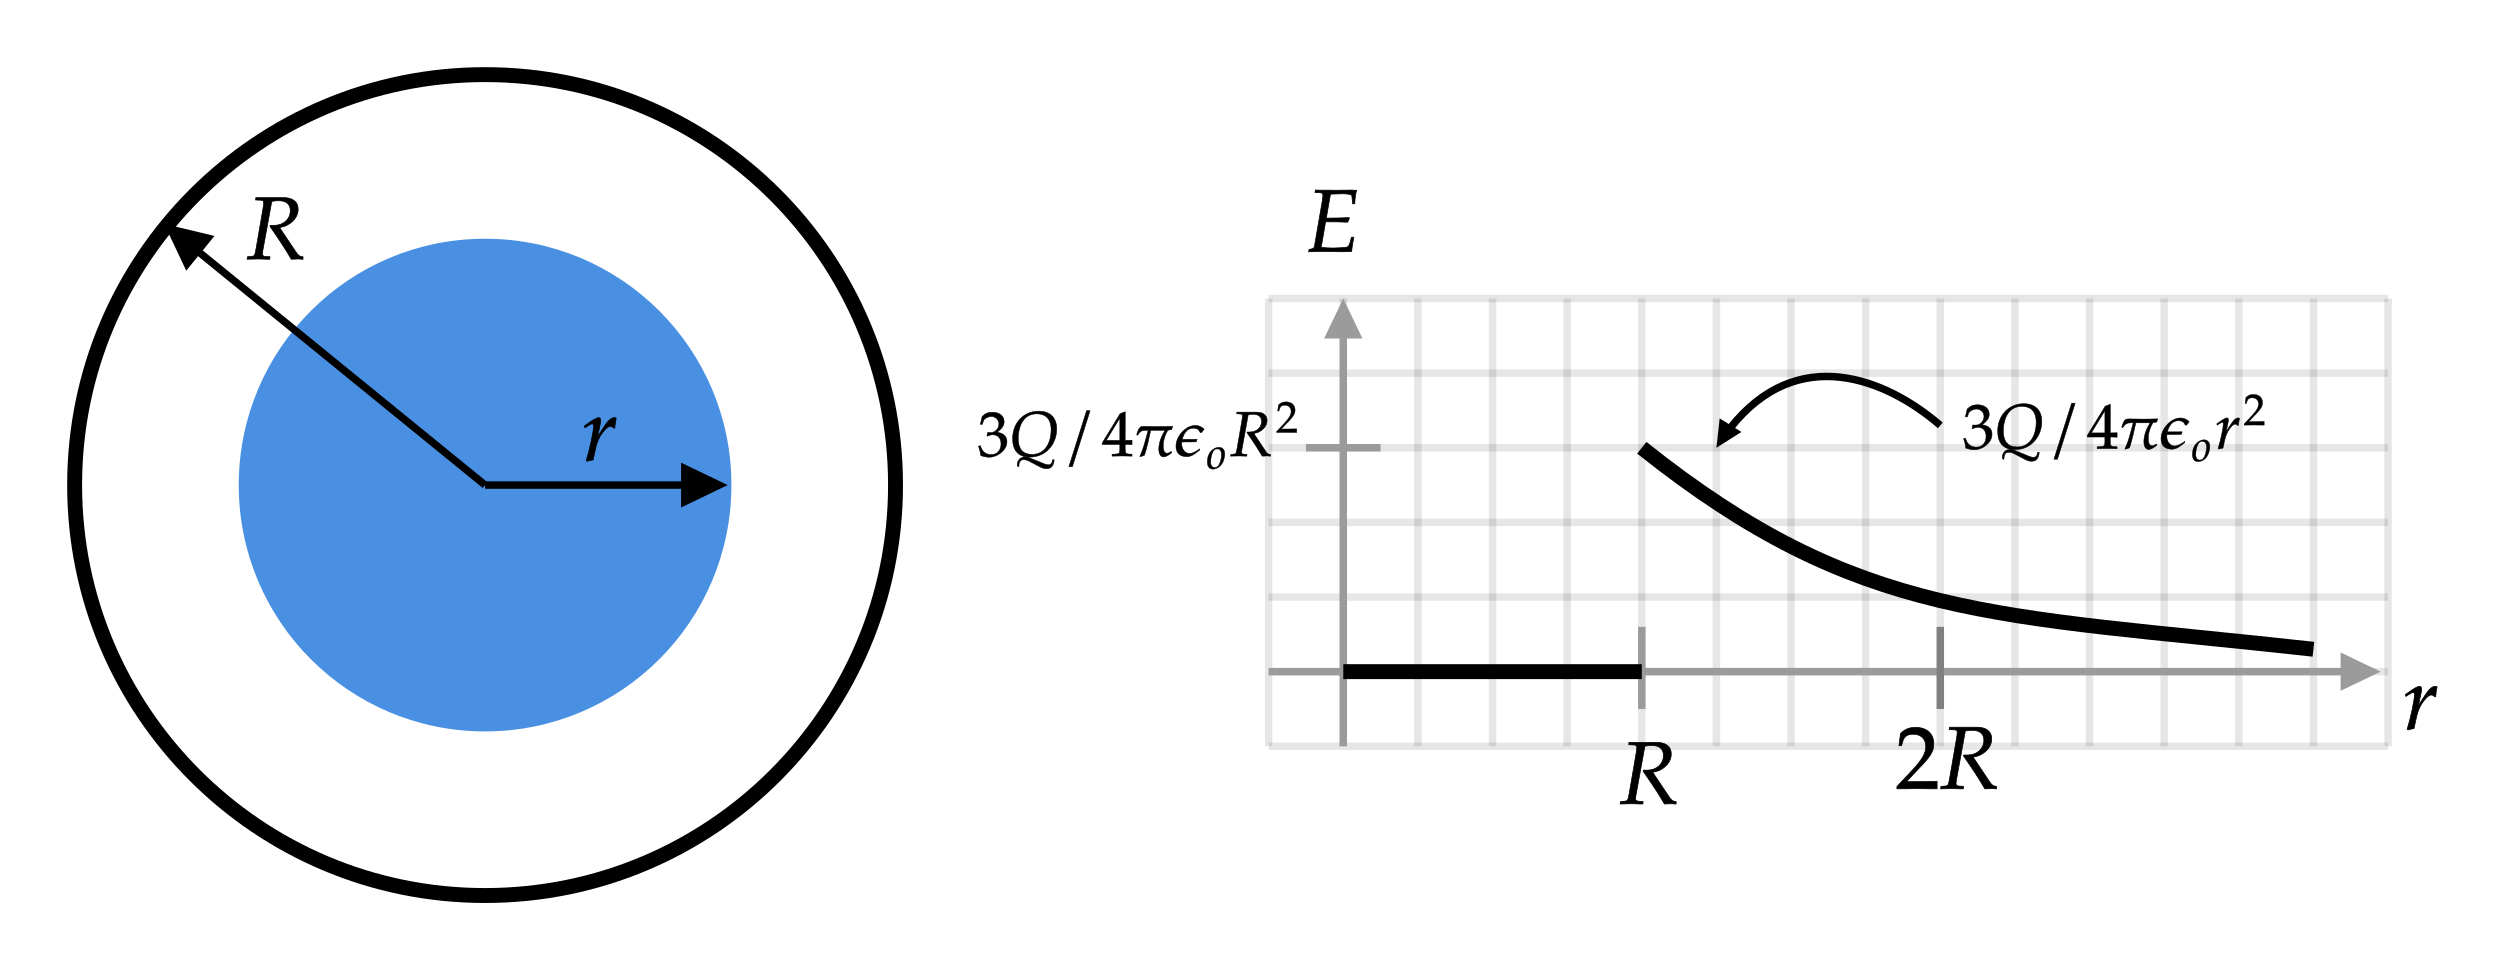
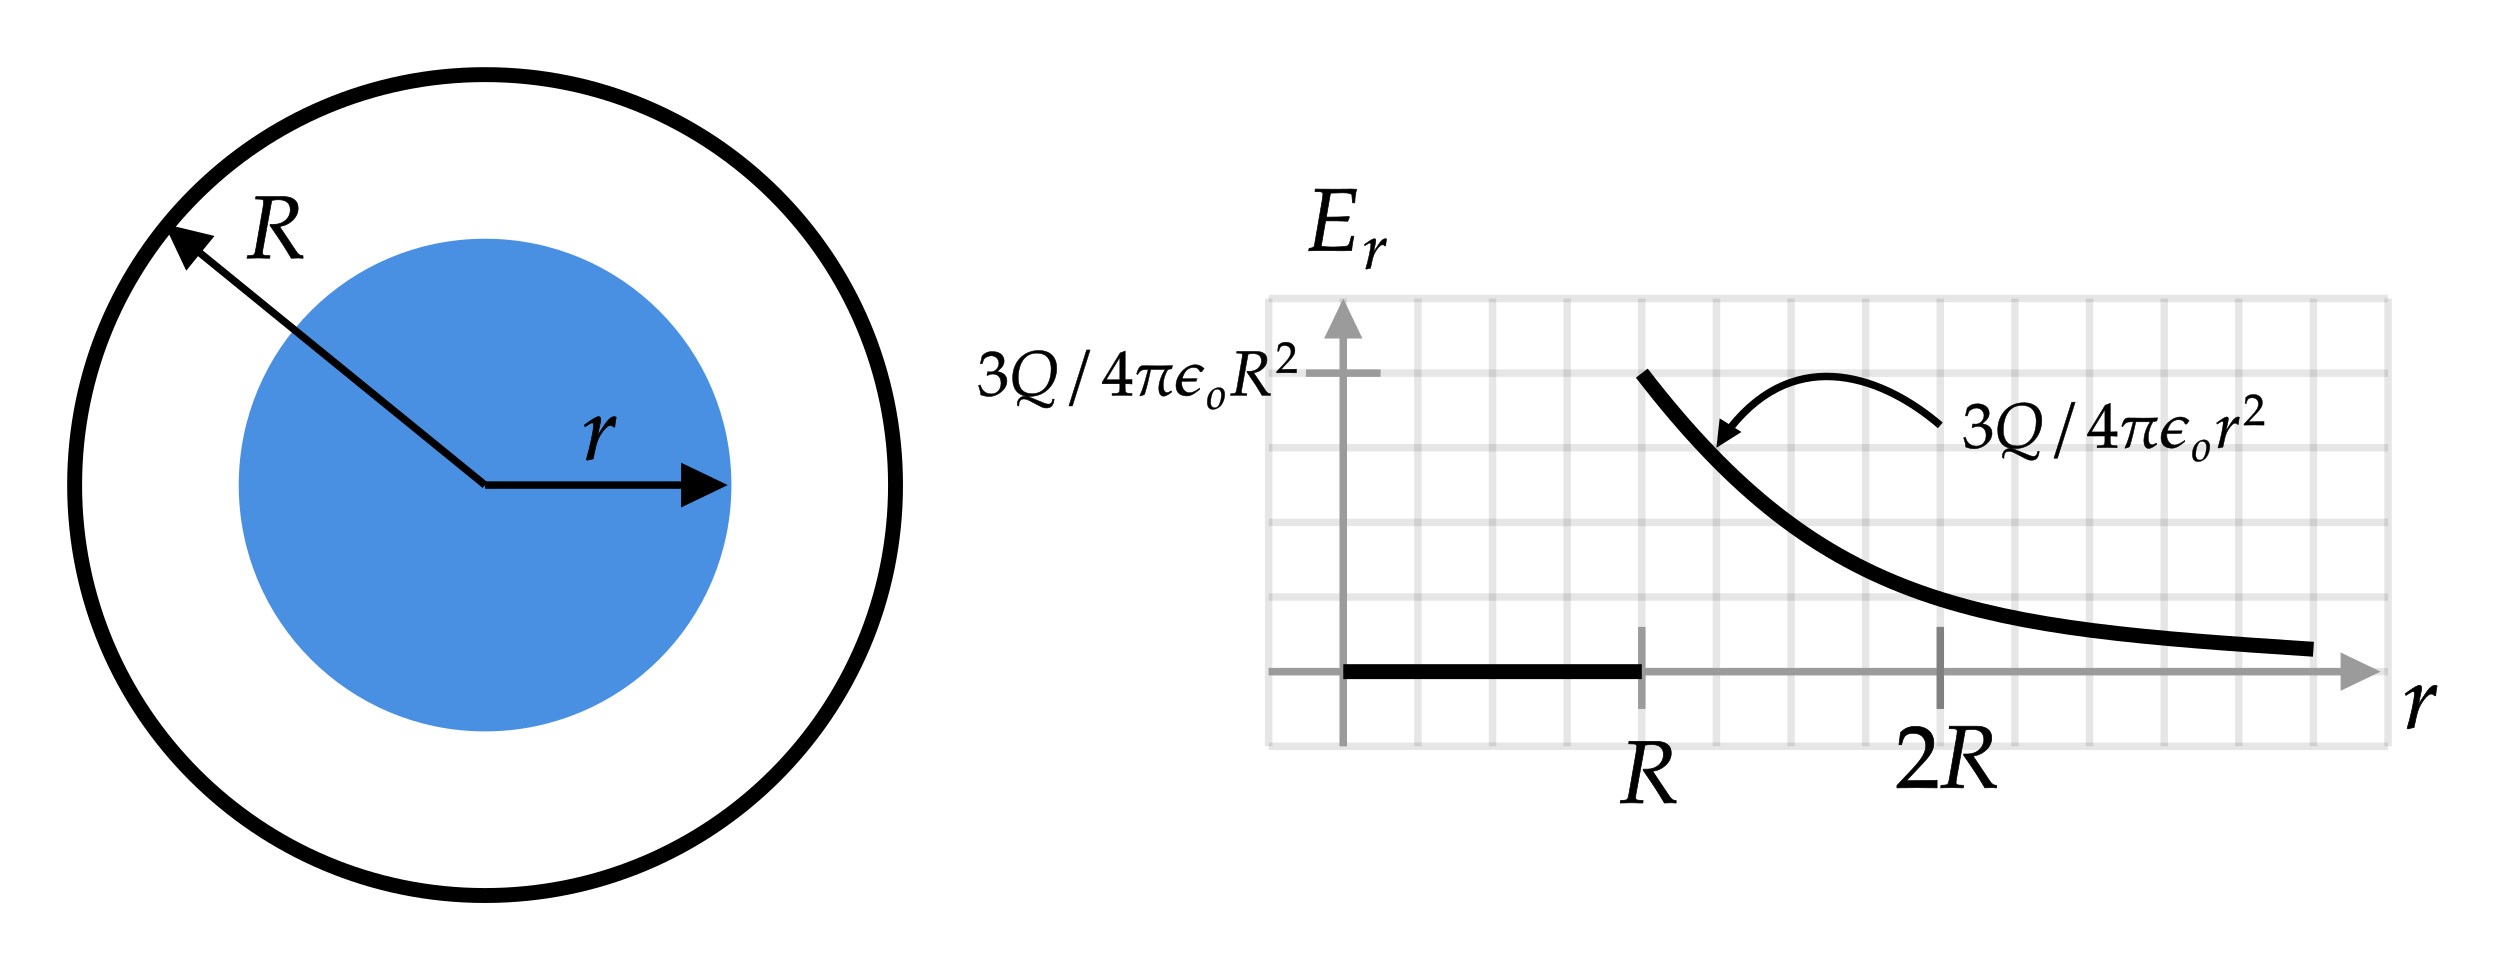
<svg xmlns="http://www.w3.org/2000/svg" x="0" y="0" width="335" height="129.969" style="         width:335px;         height:129.969px;         background: transparent;         fill: none; ">
  <svg class="role-diagram-draw-area">
    <g class="shapes-region" style="stroke: black; fill: none;">
      <g class="composite-shape">
        <path class="real" d=" M32.49,65 C32.49,47.04 47.04,32.49 65,32.49 C82.96,32.49 97.51,47.04 97.51,65 C97.51,82.96 82.96,97.51 65,97.51 C47.04,97.51 32.49,82.96 32.49,65 Z" style="stroke-width: 1; stroke: rgb(74, 144, 226); stroke-opacity: 1; fill: rgb(74, 144, 226); fill-opacity: 1;" />
      </g>
      <g class="composite-shape">
        <path class="real" d=" M10,65 C10,34.62 34.62,10 65,10 C95.38,10 120,34.62 120,65 C120,95.38 95.38,120 65,120 C34.62,120 10,95.38 10,65 Z" style="stroke-width: 2; stroke: rgb(0, 0, 0); fill: none; fill-opacity: 1;" />
      </g>
      <g class="arrow-line">
        <path class="connection real" stroke-dasharray="" d="  M65,65 L94.51,65" style="stroke: rgb(0, 0, 0); stroke-width: 1; fill: none; fill-opacity: 1;" />
        <g stroke="none" fill="#000" transform="matrix(-1,1.2246467991473532e-16,-1.2246467991473532e-16,-1,97.51339,65)" style="stroke: none; fill: rgb(0, 0, 0); stroke-width: 1;">
          <path d=" M6.25,-3 L0,0 L6.25,3 Z" />
        </g>
      </g>
      <g class="arrow-line">
        <path class="connection real" stroke-dasharray="" d="  M65,65 L24.33,31.89" style="stroke: rgb(0, 0, 0); stroke-width: 1; fill: none; fill-opacity: 1;" />
        <g stroke="none" fill="#000" transform="matrix(0.7756059,0.6312174,-0.6312174,0.7756059,22,30)" style="stroke: none; fill: rgb(0, 0, 0); stroke-width: 1;">
          <path d=" M6.25,-3 L0,0 L6.25,3 Z" />
        </g>
      </g>
      <g class="grouped-shape">
        <g class="composite-shape">
          <path class="real" d=" M170,40 L320,40 L320,100 L170,100 Z" style="stroke-width: 1; stroke: none; stroke-opacity: 0.1; fill: none; fill-opacity: 1;" />
          <path class="real" d=" M170,40 L170,100 M180,40 L180,100 M190,40 L190,100 M200,40 L200,100 M210,40 L210,100 M220,40 L220,100 M230,40 L230,100 M240,40 L240,100 M250,40 L250,100 M260,40 L260,100 M270,40 L270,100 M280,40 L280,100 M290,40 L290,100 M300,40 L300,100 M310,40 L310,100" style="stroke-width: 1; stroke: rgb(0, 0, 0); stroke-opacity: 0.1; fill: none; fill-opacity: 1;" />
          <path class="real" d=" M170,40 L320,40 M170,50 L320,50 M170,60 L320,60 M170,70 L320,70 M170,80 L320,80 M170,90 L320,90" style="stroke-width: 1; stroke: rgb(0, 0, 0); stroke-opacity: 0.1; fill: none; fill-opacity: 1;" />
          <path class="real" d=" " style="stroke-width: 1; stroke: rgb(0, 0, 0); stroke-opacity: 0.1; fill: none; fill-opacity: 1;" />
        </g>
        <g class="arrow-line">
          <path class="connection real" stroke-dasharray="" d="  M170,100 L320,100" style="stroke: rgb(0, 0, 0); stroke-opacity: 0.1; stroke-width: 1; fill: none; fill-opacity: 1;" />
        </g>
        <g class="arrow-line">
          <path class="connection real" stroke-dasharray="" d="  M320,100 L320,40" style="stroke: rgb(0, 0, 0); stroke-opacity: 0.1; stroke-width: 1; fill: none; fill-opacity: 1;" />
        </g>
      </g>
      <g class="arrow-line">
        <path class="connection real" stroke-dasharray="" d="  M180,43 L180,100" style="stroke: rgb(155, 155, 155); stroke-opacity: 1; stroke-width: 1; fill: none; fill-opacity: 1;" />
        <g stroke="none" fill="rgb(155,155,155)" fill-opacity="1" transform="matrix(6.123233995736766e-17,1,-1,6.123233995736766e-17,180,40)" style="stroke: none; fill: rgb(155, 155, 155); stroke-width: 1;">
          <path d=" M5.36,-2.57 L0,0 L5.36,2.57 Z" />
        </g>
      </g>
      <g class="arrow-line">
        <path class="connection real" stroke-dasharray="" d="  M170,90 L316,90" style="stroke: rgb(155, 155, 155); stroke-opacity: 1; stroke-width: 1; fill: none; fill-opacity: 1;" />
        <g stroke="none" fill="rgb(155,155,155)" fill-opacity="1" transform="matrix(-1,1.2246467991473532e-16,-1.2246467991473532e-16,-1,319,90)" style="stroke: none; fill: rgb(155, 155, 155); stroke-width: 1;">
          <path d=" M5.36,-2.57 L0,0 L5.36,2.57 Z" />
        </g>
      </g>
      <g class="arrow-line">
-         <path class="connection real" stroke-dasharray="" d="  M220,84 L220,95" style="stroke: rgb(155, 155, 155); stroke-width: 1; fill: none; fill-opacity: 1; stroke-opacity: 1;" />
+         <path class="connection real" stroke-dasharray="" d="  M220,84 L220,95" style="stroke: rgb(155, 155, 155); stroke-opacity: 1; stroke-width: 1; fill: none; fill-opacity: 1;" />
      </g>
      <g class="arrow-line">
        <path class="connection real" stroke-dasharray="" d="  M180,90 L220,90" style="stroke: rgb(0, 0, 0); stroke-width: 2; fill: none; fill-opacity: 1;" />
      </g>
      <g class="arrow-line">
-         <path class="connection real" stroke-dasharray="" d="  M175,60 L185,60" style="stroke: rgb(155, 155, 155); stroke-opacity: 1; stroke-width: 1; fill: none; fill-opacity: 1;" />
-       </g>
-       <g class="arrow-line">
-         <path class="connection real" stroke-dasharray="" d="  M220,60 C249.2,83.28 267.2,82.28 310,87" style="stroke: rgb(0, 0, 0); stroke-width: 2; fill: none; fill-opacity: 1;" />
+         <path class="connection real" stroke-dasharray="" d="  M175,50 L185,50" style="stroke: rgb(155, 155, 155); stroke-opacity: 1; stroke-width: 1; fill: none; fill-opacity: 1;" />
+       </g>
+       <g class="arrow-line">
+         <path class="connection real" stroke-dasharray="" d="  M220,50 C244.67,82.08 265.2,84.08 310,87" style="stroke: rgb(0, 0, 0); stroke-width: 2; fill: none; fill-opacity: 1;" />
      </g>
      <g class="arrow-line">
        <path class="connection real" stroke-dasharray="" d="  M231.84,57.37 C240.87,45.94 252.71,50.72 260,57" style="stroke: rgb(0, 0, 0); stroke-width: 1; fill: none; fill-opacity: 1;" />
        <g stroke="none" fill="#000" transform="matrix(0.5300673,-0.8479556,0.8479556,0.5300673,230,60)" style="stroke: none; fill: rgb(0, 0, 0); stroke-width: 1;">
          <path d=" M3.57,-1.72 L0,0 L3.57,1.72 Z" />
        </g>
      </g>
      <g class="arrow-line">
-         <path class="connection real" stroke-dasharray="" d="  M260,84 L260,95" style="stroke: rgb(128, 128, 128); stroke-width: 1; fill: none; fill-opacity: 1; stroke-opacity: 1;" />
+         <path class="connection real" stroke-dasharray="" d="  M260,84 L260,95" style="stroke: rgb(128, 128, 128); stroke-opacity: 1; stroke-width: 1; fill: none; fill-opacity: 1;" />
      </g>
      <g />
    </g>
    <g />
    <g />
    <g />
  </svg>
  <svg width="333" height="127.969" style="width:333px;height:127.969px;font-family:Asana-Math, Asana;background:transparent;">
    <g>
      <g>
        <g>
-           <g transform="matrix(1,0,0,1,33,34.70002)">
+           <g transform="matrix(1,0,0,1,33,34.56669)">
            <path transform="matrix(0.0119,0,0,-0.0119,0,0)" d="M105 664L161 662C185 661 196 653 196 635C196 621 192 589 187 559L112 125C96 34 94 32 54 28L13 25L9 -3L51 -2C98 0 117 0 141 0L238 -3L264 -3L267 25L218 28C191 30 182 38 182 58C182 67 183 76 186 93L287 648C316 654 336 656 363 656C450 656 496 617 496 543C496 448 418 378 314 378L270 378L267 367C401 172 432 124 507 -3C507 -3 592 0 592 0C593 0 607 -1 626 -3L639 -3L639 24C599 29 588 37 559 79L375 354C430 364 459 376 495 402C553 444 584 499 584 560C584 646 520 693 409 691L108 691Z" stroke="rgb(0,0,0)" stroke-opacity="1" stroke-width="8" fill="rgb(0,0,0)" fill-opacity="1" />
          </g>
        </g>
      </g>
    </g>
    <g>
      <g>
        <g>
-           <g transform="matrix(1,0,0,1,77.99997,61.70002)">
+           <g transform="matrix(1,0,0,1,78,61.56669)">
            <path transform="matrix(0.0119,0,0,-0.0119,0,0)" d="M368 365C371 403 376 435 384 476C373 481 369 482 364 482C333 482 302 458 266 407C227 351 188 291 172 256L204 408C208 425 210 438 210 450C210 470 202 482 187 482C166 482 128 461 54 408L26 388L33 368L65 389C93 407 104 412 113 412C123 412 130 403 130 390C130 332 87 126 47 -2L57 -9C72 -4 88 -1 111 4L124 6L150 126C168 209 191 262 235 319C269 363 296 384 318 384C333 384 343 379 354 365Z" stroke="rgb(0,0,0)" stroke-opacity="1" stroke-width="8" fill="rgb(0,0,0)" fill-opacity="1" />
          </g>
        </g>
      </g>
    </g>
    <g>
      <g>
        <g>
-           <g transform="matrix(1,0,0,1,175,33.70002)">
+           <g transform="matrix(1,0,0,1,175,33.56669)">
            <path transform="matrix(0.0119,0,0,-0.0119,0,0)" d="M221 334L338 334L470 330L489 375L485 382C404 378 344 376 266 376L229 376L276 646C308 647 391 650 413 650C475 650 516 641 517 626L525 537L549 537C552 601 559 651 570 689C549 691 519 692 501 692C498 692 487 692 463 691L343 690C334 689 160 691 150 691L105 692L102 664L156 662C180 661 191 653 191 635C191 621 187 589 182 559L95 55C91 37 79 30 35 23L30 -3L71 -2C102 -1 164 0 184 0L409 -3C423 -3 448 -2 481 -1L514 0L518 36C520 56 525 86 534 135L539 161L512 161L496 101C486 65 477 53 455 48C435 44 362 39 308 39C267 39 240 40 171 46Z" stroke="rgb(0,0,0)" stroke-opacity="1" stroke-width="8" fill="rgb(0,0,0)" fill-opacity="1" />
          </g>
        </g>
-       </g>
-     </g>
-     <g>
-       <g>
-         <g>
-           <g transform="matrix(1,0,0,1,217,107.7)">
+         <g>
+           <g>
+             <g>
+               <g>
+                 <g transform="matrix(1,0,0,1,182.6146,35.99669)">
+                   <path transform="matrix(0.00833,0,0,-0.00833,0,0)" d="M368 365C371 403 376 435 384 476C373 481 369 482 364 482C333 482 302 458 266 407C227 351 188 291 172 256L204 408C208 425 210 438 210 450C210 470 202 482 187 482C166 482 128 461 54 408L26 388L33 368L65 389C93 407 104 412 113 412C123 412 130 403 130 390C130 332 87 126 47 -2L57 -9C72 -4 88 -1 111 4L124 6L150 126C168 209 191 262 235 319C269 363 296 384 318 384C333 384 343 379 354 365Z" stroke="rgb(0,0,0)" stroke-opacity="1" stroke-width="8" fill="rgb(0,0,0)" fill-opacity="1" />
+                 </g>
+               </g>
+             </g>
+           </g>
+         </g>
+       </g>
+     </g>
+     <g>
+       <g>
+         <g>
+           <g transform="matrix(1,0,0,1,217,107.5667)">
            <path transform="matrix(0.0119,0,0,-0.0119,0,0)" d="M105 664L161 662C185 661 196 653 196 635C196 621 192 589 187 559L112 125C96 34 94 32 54 28L13 25L9 -3L51 -2C98 0 117 0 141 0L238 -3L264 -3L267 25L218 28C191 30 182 38 182 58C182 67 183 76 186 93L287 648C316 654 336 656 363 656C450 656 496 617 496 543C496 448 418 378 314 378L270 378L267 367C401 172 432 124 507 -3C507 -3 592 0 592 0C593 0 607 -1 626 -3L639 -3L639 24C599 29 588 37 559 79L375 354C430 364 459 376 495 402C553 444 584 499 584 560C584 646 520 693 409 691L108 691Z" stroke="rgb(0,0,0)" stroke-opacity="1" stroke-width="8" fill="rgb(0,0,0)" fill-opacity="1" />
          </g>
        </g>
      </g>
    </g>
    <g>
      <g>
        <g>
-           <g transform="matrix(1,0,0,1,322,97.70002)">
+           <g transform="matrix(1,0,0,1,322,97.56669)">
            <path transform="matrix(0.0119,0,0,-0.0119,0,0)" d="M368 365C371 403 376 435 384 476C373 481 369 482 364 482C333 482 302 458 266 407C227 351 188 291 172 256L204 408C208 425 210 438 210 450C210 470 202 482 187 482C166 482 128 461 54 408L26 388L33 368L65 389C93 407 104 412 113 412C123 412 130 403 130 390C130 332 87 126 47 -2L57 -9C72 -4 88 -1 111 4L124 6L150 126C168 209 191 262 235 319C269 363 296 384 318 384C333 384 343 379 354 365Z" stroke="rgb(0,0,0)" stroke-opacity="1" stroke-width="8" fill="rgb(0,0,0)" fill-opacity="1" />
          </g>
        </g>
      </g>
    </g>
    <g>
      <g>
        <g>
-           <g transform="matrix(1,0,0,1,131,61.09689)">
+           <g transform="matrix(1,0,0,1,131,52.96356)">
            <path transform="matrix(0.0085,0,0,-0.0085,0,0)" d="M462 224C462 345 355 366 308 374C388 436 418 482 418 541C418 630 344 689 233 689C165 689 120 670 72 622L43 498L74 498L92 554C103 588 166 622 218 622C283 622 336 569 336 506C336 431 277 368 206 368C198 368 187 369 174 370L159 371L147 318L154 312C192 329 211 334 238 334C321 334 369 281 369 190C369 88 308 21 215 21C169 21 128 36 98 64C74 86 61 109 42 163L15 153C36 92 44 56 50 6C103 -12 147 -20 184 -20C307 -20 462 87 462 224ZM650 -172C650 -95 674 -59 727 -59C756 -59 784 -67 823 -88L968 -164C1028 -195 1046 -201 1086 -201C1161 -201 1197 -158 1207 -61L1182 -61C1176 -115 1154 -140 1114 -140C1097 -140 1078 -135 1052 -125L816 -29C791 -19 773 -15 750 -15C676 -15 625 -66 625 -142C625 -144 625 -151 626 -159ZM1247 425C1247 603 1143 706 963 706C726 706 552 523 552 272C552 83 646 -18 822 -18C1094 -18 1247 207 1247 425ZM1159 409C1159 221 1070 24 859 24C715 24 640 110 640 277C640 425 698 664 932 664C1048 664 1159 610 1159 409Z" stroke="rgb(0,0,0)" stroke-opacity="1" stroke-width="8" fill="rgb(0,0,0)" fill-opacity="1" />
          </g>
        </g>
        <g>
-           <g transform="matrix(1,0,0,1,143.5468,61.09689)">
+           <g transform="matrix(1,0,0,1,143.5469,52.96356)">
            <path transform="matrix(0.0085,0,0,-0.0085,0,0)" d="M297 714L242 714L-37 -169L18 -169Z" stroke="rgb(0,0,0)" stroke-opacity="1" stroke-width="8" fill="rgb(0,0,0)" fill-opacity="1" />
          </g>
        </g>
        <g>
-           <g transform="matrix(1,0,0,1,147.6781,61.09689)">
+           <g transform="matrix(1,0,0,1,147.6771,52.96356)">
            <path transform="matrix(0.0085,0,0,-0.0085,0,0)" d="M280 181L280 106C280 46 269 32 220 30L158 27L158 -3C291 0 291 0 315 0C339 0 339 0 472 -3L472 27L424 30C375 33 364 46 364 106L364 181C423 181 444 180 472 177L472 248L364 245L365 697L285 667L2 204L2 181ZM280 245L65 245L280 597ZM1024 42C968 42 963 125 964 166C965 251 993 333 1036 405L1098 418C1101 435 1107 452 1112 467C958 461 799 463 644 466C579 467 565 389 546 340C545 332 558 331 562 328L562 332C605 395 629 405 704 405L727 405C687 266 660 129 597 -2L597 -12C617 -6 652 1 669 13C710 141 739 274 767 405L994 405C937 318 896 213 894 108C894 59 909 -15 970 -15C1011 -15 1067 25 1097 51L1097 66L1085 66L1085 67C1067 56 1047 42 1024 42ZM1484 222C1494 251 1500 268 1499 263C1420 261 1343 262 1265 262C1284 349 1339 438 1439 438C1499 438 1521 420 1548 369L1568 369L1609 422C1434 592 1165 361 1165 155C1165 42 1231 -11 1338 -11C1415 -11 1479 47 1538 92L1538 111C1491 78 1435 39 1376 39C1302 39 1241 126 1257 220C1269 219 1457 222 1484 222Z" stroke="rgb(0,0,0)" stroke-opacity="1" stroke-width="8" fill="rgb(0,0,0)" fill-opacity="1" />
          </g>
        </g>
        <g>
          <g>
            <g>
              <g>
-                 <g transform="matrix(1,0,0,1,161.6781,62.80001)">
+                 <g transform="matrix(1,0,0,1,161.6719,54.79894)">
                  <path transform="matrix(0.00595,0,0,-0.00595,0,0)" d="M17 152C17 46 62 -11 145 -11C200 -11 260 15 305 57C367 116 411 230 411 331C411 425 361 482 278 482C174 482 17 382 17 152ZM241 444C302 444 335 399 335 315C335 219 304 113 260 60C242 39 216 27 185 27C127 27 93 72 93 151C93 264 132 387 181 427C194 438 217 444 241 444Z" stroke="rgb(0,0,0)" stroke-opacity="1" stroke-width="8" fill="rgb(0,0,0)" fill-opacity="1" />
                </g>
              </g>
            </g>
          </g>
        </g>
        <g>
-           <g transform="matrix(1,0,0,1,164.825,61.09689)">
+           <g transform="matrix(1,0,0,1,164.8125,52.96356)">
            <path transform="matrix(0.0085,0,0,-0.0085,0,0)" d="M105 664L161 662C185 661 196 653 196 635C196 621 192 589 187 559L112 125C96 34 94 32 54 28L13 25L9 -3L51 -2C98 0 117 0 141 0L238 -3L264 -3L267 25L218 28C191 30 182 38 182 58C182 67 183 76 186 93L287 648C316 654 336 656 363 656C450 656 496 617 496 543C496 448 418 378 314 378L270 378L267 367C401 172 432 124 507 -3C507 -3 592 0 592 0C593 0 607 -1 626 -3L639 -3L639 24C599 29 588 37 559 79L375 354C430 364 459 376 495 402C553 444 584 499 584 560C584 646 520 693 409 691L108 691Z" stroke="rgb(0,0,0)" stroke-opacity="1" stroke-width="8" fill="rgb(0,0,0)" fill-opacity="1" />
          </g>
        </g>
        <g>
          <g>
            <g>
              <g>
-                 <g transform="matrix(1,0,0,1,170.9781,57.95)">
+                 <g transform="matrix(1,0,0,1,170.9583,49.95)">
                  <path transform="matrix(0.00595,0,0,-0.00595,0,0)" d="M16 23L16 -3C203 -3 203 0 239 0C275 0 275 -3 468 -3L468 82C353 77 307 81 122 77L304 270C401 373 431 428 431 503C431 618 353 689 226 689C154 689 105 669 56 619L39 483L68 483L81 529C97 587 133 612 200 612C286 612 341 558 341 473C341 398 299 324 186 204Z" stroke="rgb(0,0,0)" stroke-opacity="1" stroke-width="8" fill="rgb(0,0,0)" fill-opacity="1" />
                </g>
              </g>
            </g>
          </g>
        </g>
      </g>
    </g>
    <g>
      <g>
        <g>
-           <g transform="matrix(1,0,0,1,263,60.09689)">
+           <g transform="matrix(1,0,0,1,263,59.96356)">
            <path transform="matrix(0.0085,0,0,-0.0085,0,0)" d="M462 224C462 345 355 366 308 374C388 436 418 482 418 541C418 630 344 689 233 689C165 689 120 670 72 622L43 498L74 498L92 554C103 588 166 622 218 622C283 622 336 569 336 506C336 431 277 368 206 368C198 368 187 369 174 370L159 371L147 318L154 312C192 329 211 334 238 334C321 334 369 281 369 190C369 88 308 21 215 21C169 21 128 36 98 64C74 86 61 109 42 163L15 153C36 92 44 56 50 6C103 -12 147 -20 184 -20C307 -20 462 87 462 224ZM650 -172C650 -95 674 -59 727 -59C756 -59 784 -67 823 -88L968 -164C1028 -195 1046 -201 1086 -201C1161 -201 1197 -158 1207 -61L1182 -61C1176 -115 1154 -140 1114 -140C1097 -140 1078 -135 1052 -125L816 -29C791 -19 773 -15 750 -15C676 -15 625 -66 625 -142C625 -144 625 -151 626 -159ZM1247 425C1247 603 1143 706 963 706C726 706 552 523 552 272C552 83 646 -18 822 -18C1094 -18 1247 207 1247 425ZM1159 409C1159 221 1070 24 859 24C715 24 640 110 640 277C640 425 698 664 932 664C1048 664 1159 610 1159 409Z" stroke="rgb(0,0,0)" stroke-opacity="1" stroke-width="8" fill="rgb(0,0,0)" fill-opacity="1" />
          </g>
        </g>
        <g>
-           <g transform="matrix(1,0,0,1,275.5468,60.09689)">
+           <g transform="matrix(1,0,0,1,275.5469,59.96356)">
            <path transform="matrix(0.0085,0,0,-0.0085,0,0)" d="M297 714L242 714L-37 -169L18 -169Z" stroke="rgb(0,0,0)" stroke-opacity="1" stroke-width="8" fill="rgb(0,0,0)" fill-opacity="1" />
          </g>
        </g>
        <g>
-           <g transform="matrix(1,0,0,1,279.6781,60.09689)">
+           <g transform="matrix(1,0,0,1,279.6771,59.96356)">
            <path transform="matrix(0.0085,0,0,-0.0085,0,0)" d="M280 181L280 106C280 46 269 32 220 30L158 27L158 -3C291 0 291 0 315 0C339 0 339 0 472 -3L472 27L424 30C375 33 364 46 364 106L364 181C423 181 444 180 472 177L472 248L364 245L365 697L285 667L2 204L2 181ZM280 245L65 245L280 597ZM1024 42C968 42 963 125 964 166C965 251 993 333 1036 405L1098 418C1101 435 1107 452 1112 467C958 461 799 463 644 466C579 467 565 389 546 340C545 332 558 331 562 328L562 332C605 395 629 405 704 405L727 405C687 266 660 129 597 -2L597 -12C617 -6 652 1 669 13C710 141 739 274 767 405L994 405C937 318 896 213 894 108C894 59 909 -15 970 -15C1011 -15 1067 25 1097 51L1097 66L1085 66L1085 67C1067 56 1047 42 1024 42ZM1484 222C1494 251 1500 268 1499 263C1420 261 1343 262 1265 262C1284 349 1339 438 1439 438C1499 438 1521 420 1548 369L1568 369L1609 422C1434 592 1165 361 1165 155C1165 42 1231 -11 1338 -11C1415 -11 1479 47 1538 92L1538 111C1491 78 1435 39 1376 39C1302 39 1241 126 1257 220C1269 219 1457 222 1484 222Z" stroke="rgb(0,0,0)" stroke-opacity="1" stroke-width="8" fill="rgb(0,0,0)" fill-opacity="1" />
          </g>
        </g>
        <g>
          <g>
            <g>
              <g>
-                 <g transform="matrix(1,0,0,1,293.6781,61.80001)">
+                 <g transform="matrix(1,0,0,1,293.6719,61.79894)">
                  <path transform="matrix(0.00595,0,0,-0.00595,0,0)" d="M17 152C17 46 62 -11 145 -11C200 -11 260 15 305 57C367 116 411 230 411 331C411 425 361 482 278 482C174 482 17 382 17 152ZM241 444C302 444 335 399 335 315C335 219 304 113 260 60C242 39 216 27 185 27C127 27 93 72 93 151C93 264 132 387 181 427C194 438 217 444 241 444Z" stroke="rgb(0,0,0)" stroke-opacity="1" stroke-width="8" fill="rgb(0,0,0)" fill-opacity="1" />
                </g>
              </g>
            </g>
          </g>
        </g>
        <g>
-           <g transform="matrix(1,0,0,1,296.825,60.09689)">
+           <g transform="matrix(1,0,0,1,296.8125,59.96356)">
            <path transform="matrix(0.0085,0,0,-0.0085,0,0)" d="M368 365C371 403 376 435 384 476C373 481 369 482 364 482C333 482 302 458 266 407C227 351 188 291 172 256L204 408C208 425 210 438 210 450C210 470 202 482 187 482C166 482 128 461 54 408L26 388L33 368L65 389C93 407 104 412 113 412C123 412 130 403 130 390C130 332 87 126 47 -2L57 -9C72 -4 88 -1 111 4L124 6L150 126C168 209 191 262 235 319C269 363 296 384 318 384C333 384 343 379 354 365Z" stroke="rgb(0,0,0)" stroke-opacity="1" stroke-width="8" fill="rgb(0,0,0)" fill-opacity="1" />
          </g>
        </g>
        <g>
          <g>
            <g>
              <g>
-                 <g transform="matrix(1,0,0,1,300.6156,56.95)">
+                 <g transform="matrix(1,0,0,1,300.599,56.95)">
                  <path transform="matrix(0.00595,0,0,-0.00595,0,0)" d="M16 23L16 -3C203 -3 203 0 239 0C275 0 275 -3 468 -3L468 82C353 77 307 81 122 77L304 270C401 373 431 428 431 503C431 618 353 689 226 689C154 689 105 669 56 619L39 483L68 483L81 529C97 587 133 612 200 612C286 612 341 558 341 473C341 398 299 324 186 204Z" stroke="rgb(0,0,0)" stroke-opacity="1" stroke-width="8" fill="rgb(0,0,0)" fill-opacity="1" />
                </g>
              </g>
            </g>
          </g>
        </g>
      </g>
    </g>
    <g>
      <g>
        <g>
-           <g transform="matrix(1,0,0,1,254,105.6688)">
+           <g transform="matrix(1,0,0,1,254,105.5354)">
            <path transform="matrix(0.0119,0,0,-0.0119,0,0)" d="M16 23L16 -3C203 -3 203 0 239 0C275 0 275 -3 468 -3L468 82C353 77 307 81 122 77L304 270C401 373 431 428 431 503C431 618 353 689 226 689C154 689 105 669 56 619L39 483L68 483L81 529C97 587 133 612 200 612C286 612 341 558 341 473C341 398 299 324 186 204ZM604 664L660 662C684 661 695 653 695 635C695 621 691 589 686 559L611 125C595 34 593 32 553 28L512 25L508 -3L550 -2C597 0 616 0 640 0L737 -3L763 -3L766 25L717 28C690 30 681 38 681 58C681 67 682 76 685 93L786 648C815 654 835 656 862 656C949 656 995 617 995 543C995 448 917 378 813 378L769 378L766 367C900 172 931 124 1006 -3C1006 -3 1091 0 1091 0C1092 0 1106 -1 1125 -3L1138 -3L1138 24C1098 29 1087 37 1058 79L874 354C929 364 958 376 994 402C1052 444 1083 499 1083 560C1083 646 1019 693 908 691L607 691Z" stroke="rgb(0,0,0)" stroke-opacity="1" stroke-width="8" fill="rgb(0,0,0)" fill-opacity="1" />
          </g>
        </g>
      </g>
    </g>
  </svg>
</svg>
